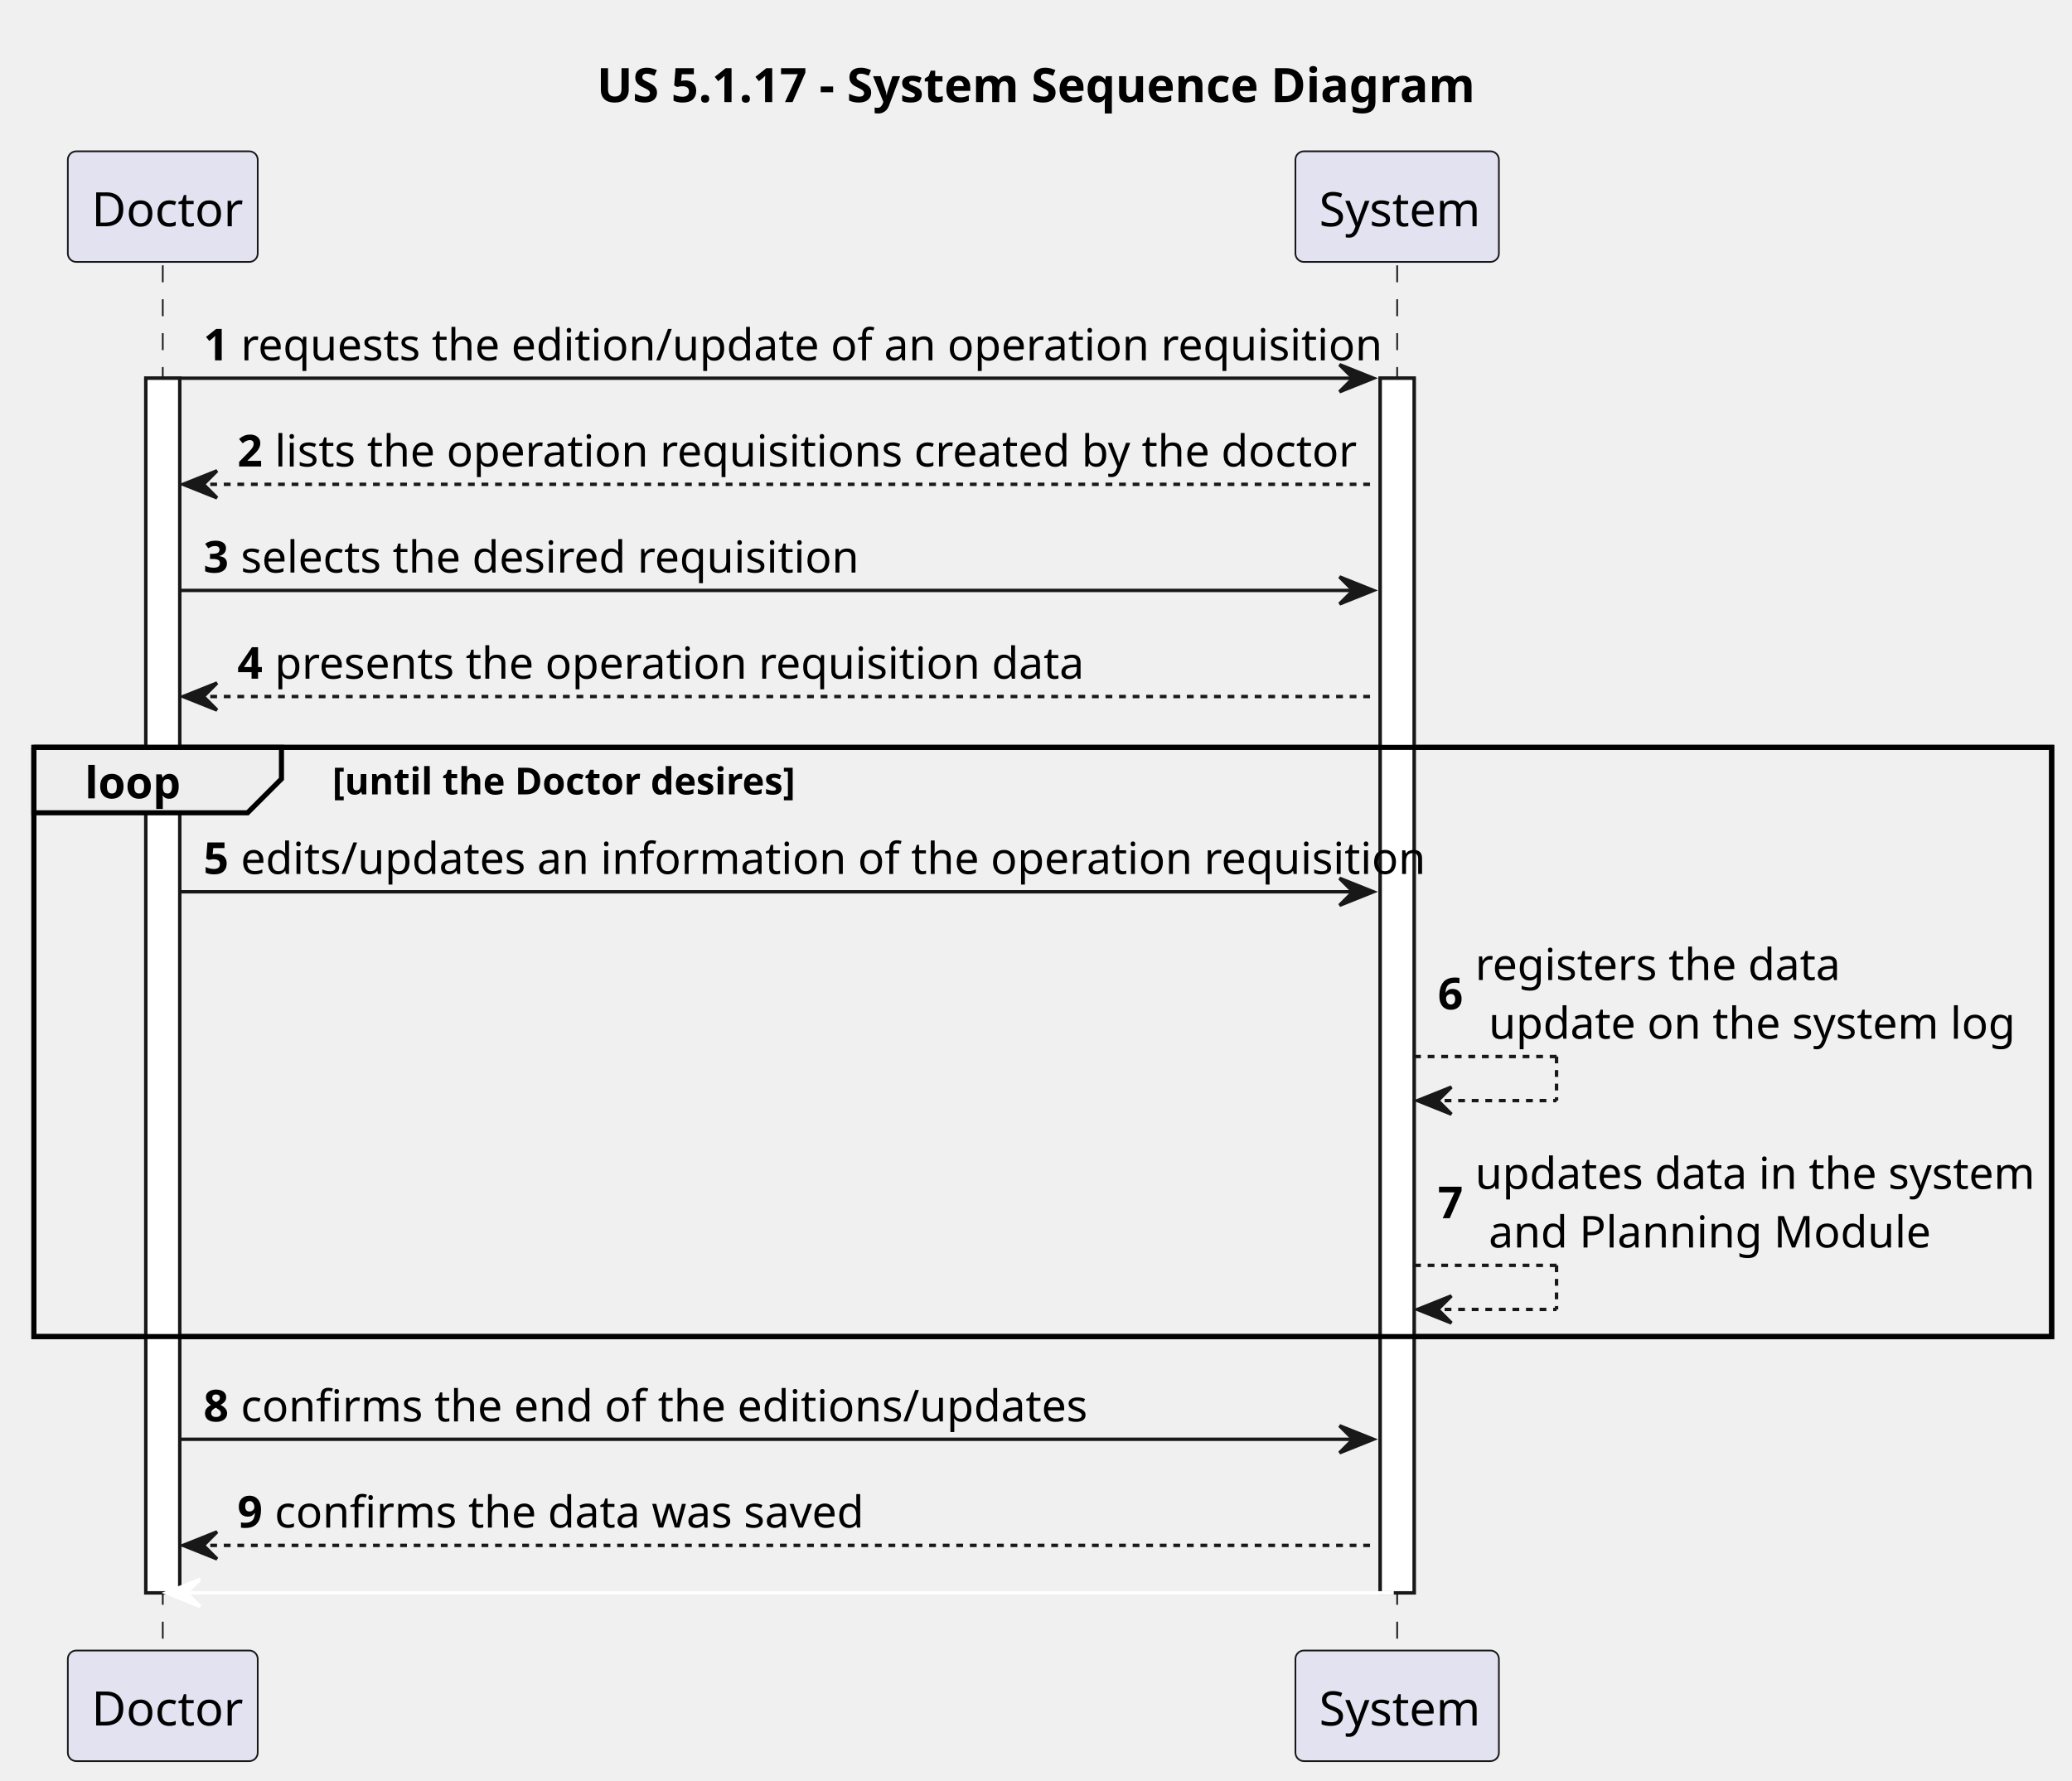
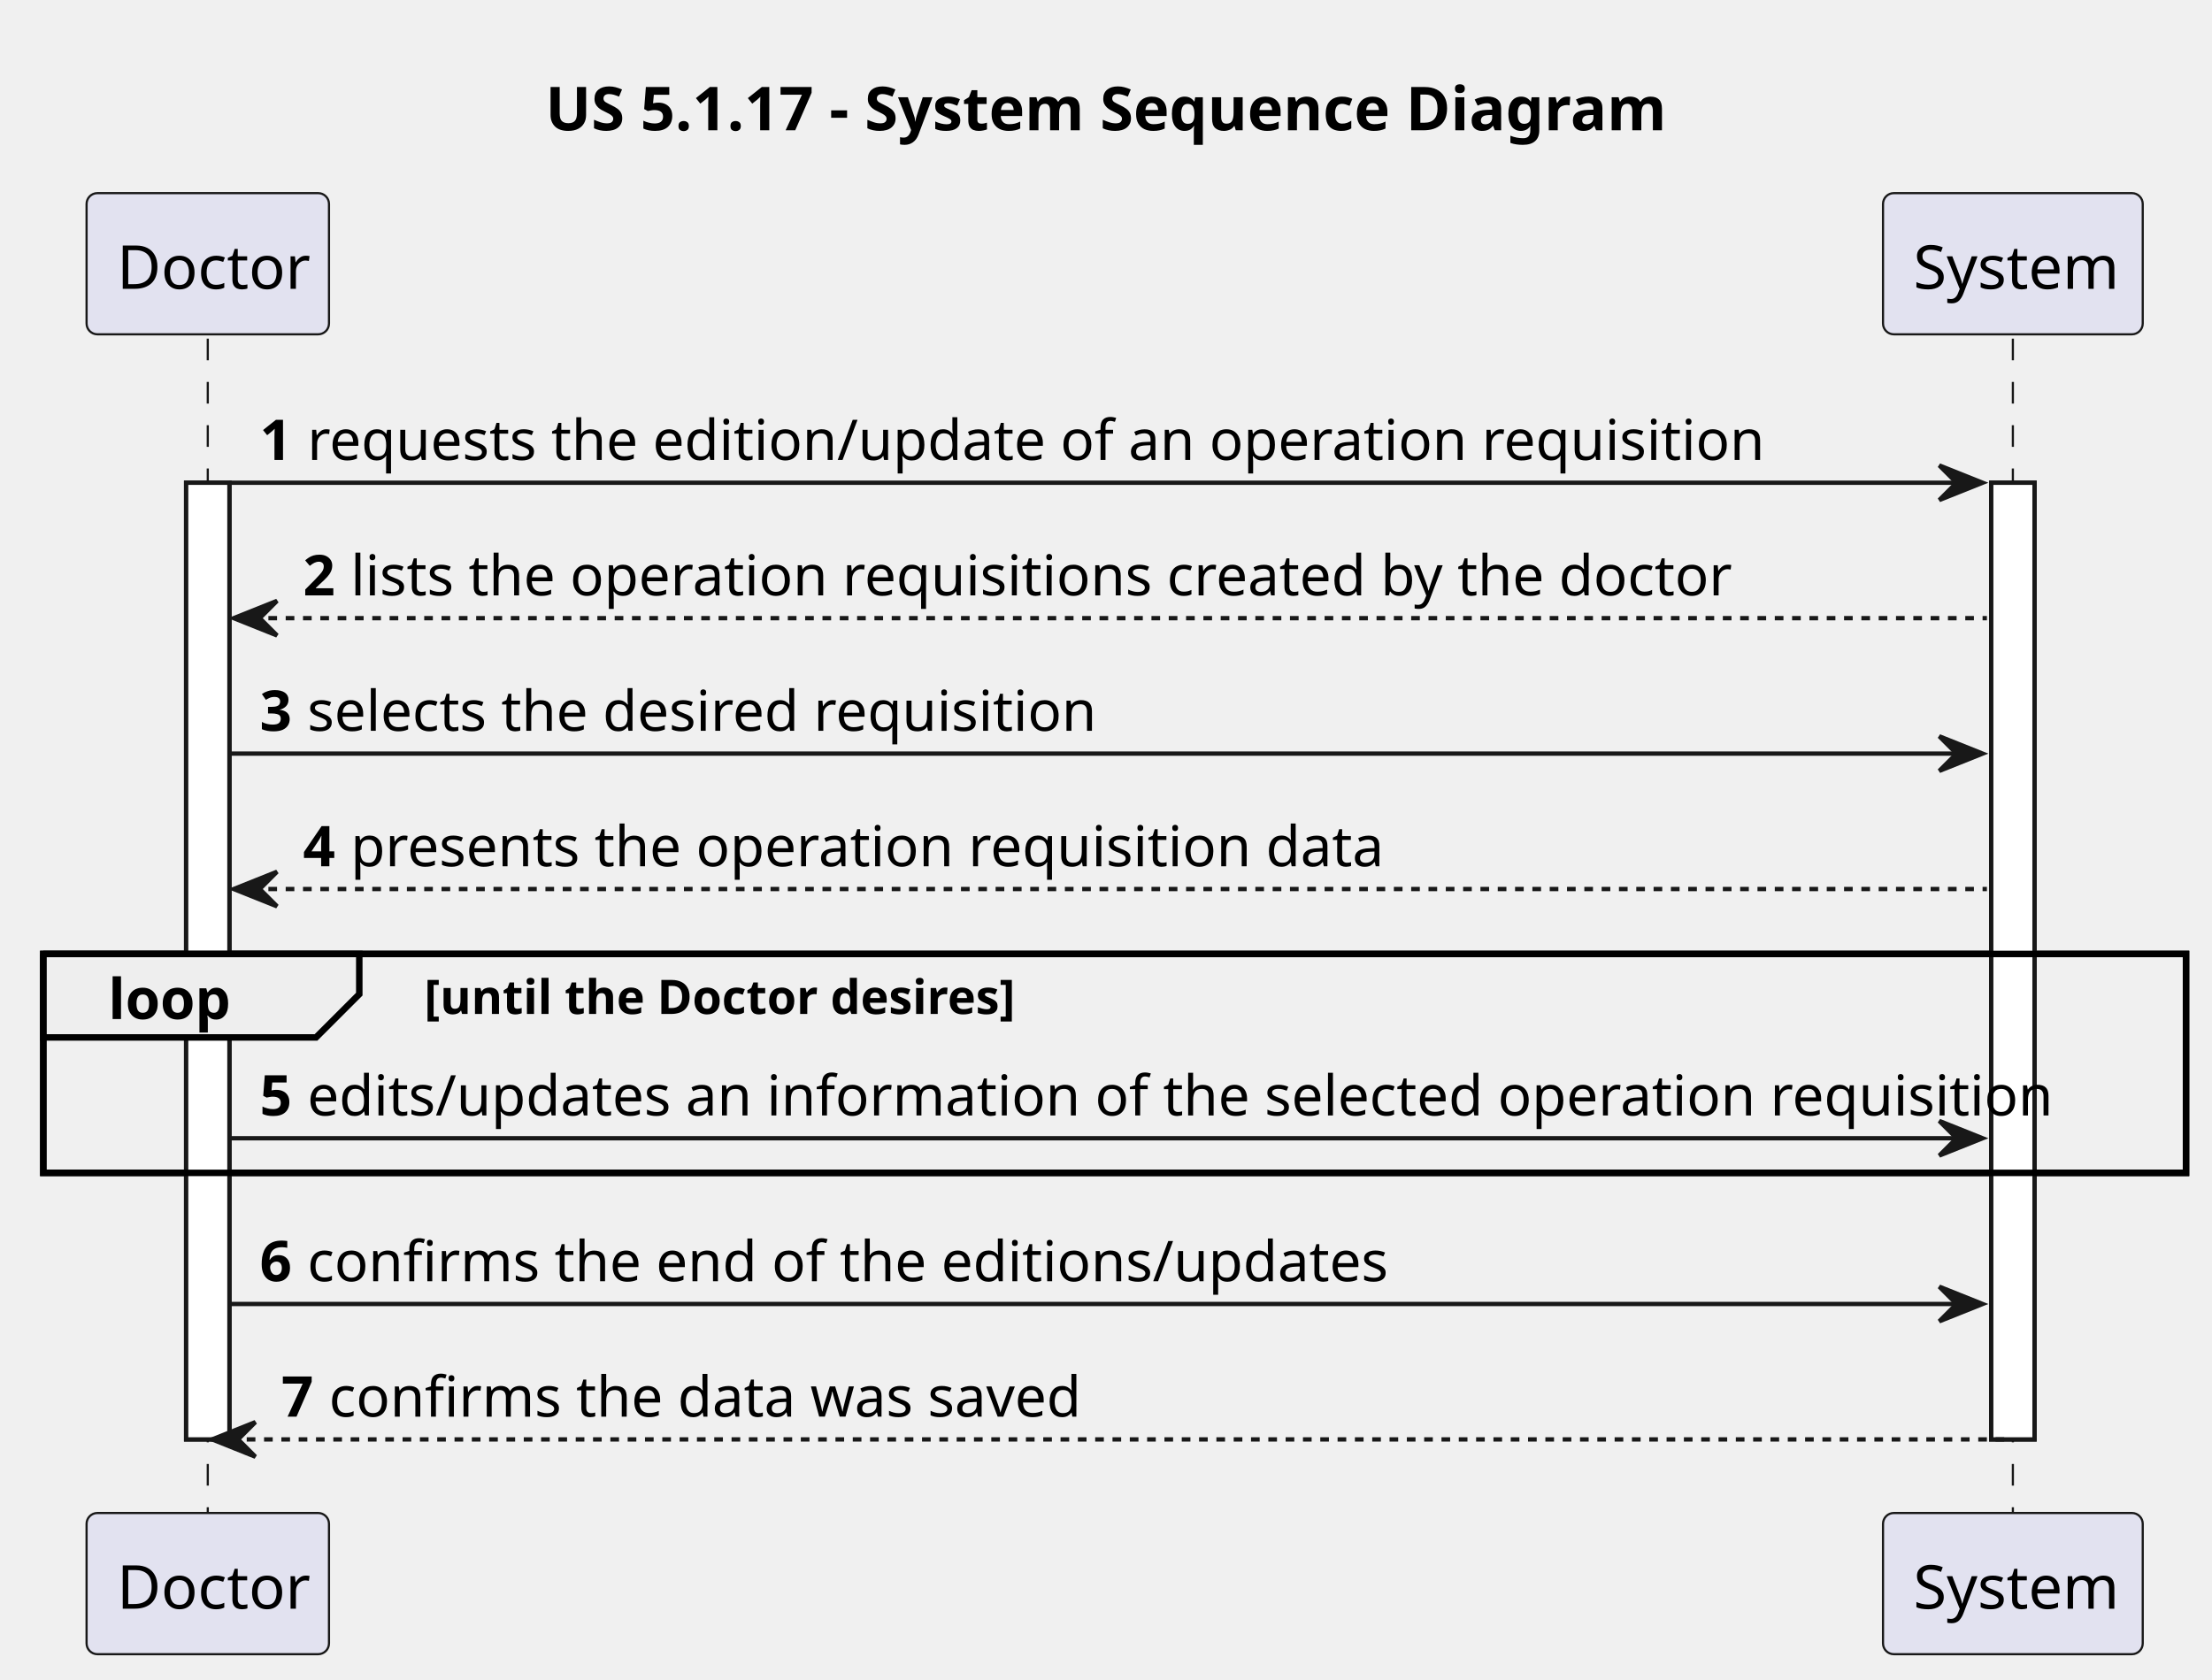
- <svg xmlns="http://www.w3.org/2000/svg" contentStyleType="text/css" height="525px" preserveAspectRatio="none" style="width:611px;height:525px;background:#FFFFFF;" version="1.1" viewBox="0 0 611 525" width="611px" zoomAndPan="magnify">
+ <svg xmlns="http://www.w3.org/2000/svg" contentStyleType="text/css" height="388px" preserveAspectRatio="none" style="width:511px;height:388px;background:#FFFFFF;" version="1.1" viewBox="0 0 511 388" width="511px" zoomAndPan="magnify">
  <defs />
  <g>
-     <text fill="#000000" font-family="sans-serif" font-size="14" font-weight="bold" lengthAdjust="spacing" textLength="262" x="176" y="30.107">US 5.1.17 - System Sequence Diagram</text>
-     <rect fill="#FFFFFF" height="358.201" style="stroke:#181818;stroke-width:1.0;" width="10" x="43" y="111.533" />
-     <rect fill="#FFFFFF" height="358.201" style="stroke:#181818;stroke-width:1.0;" width="10" x="407" y="111.533" />
-     <rect fill="none" height="173.746" style="stroke:#000000;stroke-width:1.5;" width="595" x="10" y="220.406" />
-     <line style="stroke:#181818;stroke-width:0.5;stroke-dasharray:5.0,5.0;" x1="48" x2="48" y1="78.242" y2="487.734" />
-     <line style="stroke:#181818;stroke-width:0.5;stroke-dasharray:5.0,5.0;" x1="412" x2="412" y1="78.242" y2="487.734" />
+     <text fill="#000000" font-family="sans-serif" font-size="14" font-weight="bold" lengthAdjust="spacing" textLength="262" x="126" y="30.107">US 5.1.17 - System Sequence Diagram</text>
+     <rect fill="#FFFFFF" height="221.037" style="stroke:#181818;stroke-width:1.0;" width="10" x="43" y="111.533" />
+     <rect fill="#FFFFFF" height="221.037" style="stroke:#181818;stroke-width:1.0;" width="10" x="460" y="111.533" />
+     <rect fill="none" height="50.582" style="stroke:#000000;stroke-width:1.5;" width="495" x="10" y="220.406" />
+     <line style="stroke:#181818;stroke-width:0.5;stroke-dasharray:5.0,5.0;" x1="48" x2="48" y1="78.242" y2="350.57" />
+     <line style="stroke:#181818;stroke-width:0.5;stroke-dasharray:5.0,5.0;" x1="465" x2="465" y1="78.242" y2="350.57" />
    <rect fill="#E2E2F0" height="32.621" rx="2.5" ry="2.5" style="stroke:#181818;stroke-width:0.5;" width="56" x="20" y="44.621" />
    <text fill="#000000" font-family="sans-serif" font-size="14" lengthAdjust="spacing" textLength="42" x="27" y="66.728">Doctor</text>
-     <rect fill="#E2E2F0" height="32.621" rx="2.5" ry="2.5" style="stroke:#181818;stroke-width:0.5;" width="56" x="20" y="486.734" />
-     <text fill="#000000" font-family="sans-serif" font-size="14" lengthAdjust="spacing" textLength="42" x="27" y="508.842">Doctor</text>
-     <rect fill="#E2E2F0" height="32.621" rx="2.5" ry="2.5" style="stroke:#181818;stroke-width:0.5;" width="60" x="382" y="44.621" />
-     <text fill="#000000" font-family="sans-serif" font-size="14" lengthAdjust="spacing" textLength="46" x="389" y="66.728">System</text>
-     <rect fill="#E2E2F0" height="32.621" rx="2.5" ry="2.5" style="stroke:#181818;stroke-width:0.5;" width="60" x="382" y="486.734" />
-     <text fill="#000000" font-family="sans-serif" font-size="14" lengthAdjust="spacing" textLength="46" x="389" y="508.842">System</text>
-     <rect fill="#FFFFFF" height="358.201" style="stroke:#181818;stroke-width:1.0;" width="10" x="43" y="111.533" />
-     <rect fill="#FFFFFF" height="358.201" style="stroke:#181818;stroke-width:1.0;" width="10" x="407" y="111.533" />
-     <polygon fill="#181818" points="395,107.533,405,111.533,395,115.533,399,111.533" style="stroke:#181818;stroke-width:1.0;" />
-     <line style="stroke:#181818;stroke-width:1.0;" x1="53" x2="401" y1="111.533" y2="111.533" />
+     <rect fill="#E2E2F0" height="32.621" rx="2.5" ry="2.5" style="stroke:#181818;stroke-width:0.5;" width="56" x="20" y="349.57" />
+     <text fill="#000000" font-family="sans-serif" font-size="14" lengthAdjust="spacing" textLength="42" x="27" y="371.678">Doctor</text>
+     <rect fill="#E2E2F0" height="32.621" rx="2.5" ry="2.5" style="stroke:#181818;stroke-width:0.5;" width="60" x="435" y="44.621" />
+     <text fill="#000000" font-family="sans-serif" font-size="14" lengthAdjust="spacing" textLength="46" x="442" y="66.728">System</text>
+     <rect fill="#E2E2F0" height="32.621" rx="2.5" ry="2.5" style="stroke:#181818;stroke-width:0.5;" width="60" x="435" y="349.57" />
+     <text fill="#000000" font-family="sans-serif" font-size="14" lengthAdjust="spacing" textLength="46" x="442" y="371.678">System</text>
+     <rect fill="#FFFFFF" height="221.037" style="stroke:#181818;stroke-width:1.0;" width="10" x="43" y="111.533" />
+     <rect fill="#FFFFFF" height="221.037" style="stroke:#181818;stroke-width:1.0;" width="10" x="460" y="111.533" />
+     <polygon fill="#181818" points="448,107.533,458,111.533,448,115.533,452,111.533" style="stroke:#181818;stroke-width:1.0;" />
+     <line style="stroke:#181818;stroke-width:1.0;" x1="53" x2="454" y1="111.533" y2="111.533" />
    <text fill="#000000" font-family="sans-serif" font-size="13" font-weight="bold" lengthAdjust="spacing" textLength="7" x="60" y="106.27">1</text>
    <text fill="#000000" font-family="sans-serif" font-size="13" lengthAdjust="spacing" textLength="309" x="71" y="106.27">requests the edition/update of an operation requisition</text>
    <polygon fill="#181818" points="64,138.824,54,142.824,64,146.824,60,142.824" style="stroke:#181818;stroke-width:1.0;" />
-     <line style="stroke:#181818;stroke-width:1.0;stroke-dasharray:2.0,2.0;" x1="58" x2="406" y1="142.824" y2="142.824" />
+     <line style="stroke:#181818;stroke-width:1.0;stroke-dasharray:2.0,2.0;" x1="58" x2="459" y1="142.824" y2="142.824" />
    <text fill="#000000" font-family="sans-serif" font-size="13" font-weight="bold" lengthAdjust="spacing" textLength="7" x="70" y="137.561">2</text>
    <text fill="#000000" font-family="sans-serif" font-size="13" lengthAdjust="spacing" textLength="300" x="81" y="137.561">lists the operation requisitions created by the doctor</text>
-     <polygon fill="#181818" points="395,170.115,405,174.115,395,178.115,399,174.115" style="stroke:#181818;stroke-width:1.0;" />
-     <line style="stroke:#181818;stroke-width:1.0;" x1="53" x2="401" y1="174.115" y2="174.115" />
+     <polygon fill="#181818" points="448,170.115,458,174.115,448,178.115,452,174.115" style="stroke:#181818;stroke-width:1.0;" />
+     <line style="stroke:#181818;stroke-width:1.0;" x1="53" x2="454" y1="174.115" y2="174.115" />
    <text fill="#000000" font-family="sans-serif" font-size="13" font-weight="bold" lengthAdjust="spacing" textLength="7" x="60" y="168.852">3</text>
    <text fill="#000000" font-family="sans-serif" font-size="13" lengthAdjust="spacing" textLength="173" x="71" y="168.852">selects the desired requisition</text>
    <polygon fill="#181818" points="64,201.406,54,205.406,64,209.406,60,205.406" style="stroke:#181818;stroke-width:1.0;" />
-     <line style="stroke:#181818;stroke-width:1.0;stroke-dasharray:2.0,2.0;" x1="58" x2="406" y1="205.406" y2="205.406" />
+     <line style="stroke:#181818;stroke-width:1.0;stroke-dasharray:2.0,2.0;" x1="58" x2="459" y1="205.406" y2="205.406" />
    <text fill="#000000" font-family="sans-serif" font-size="13" font-weight="bold" lengthAdjust="spacing" textLength="7" x="70" y="200.144">4</text>
    <text fill="#000000" font-family="sans-serif" font-size="13" lengthAdjust="spacing" textLength="221" x="81" y="200.144">presents the operation requisition data</text>
    <path d="M10,220.406 L83,220.406 L83,229.697 L73,239.697 L10,239.697 L10,220.406 " fill="#EEEEEE" style="stroke:#000000;stroke-width:1.5;" />
-     <rect fill="none" height="173.746" style="stroke:#000000;stroke-width:1.5;" width="595" x="10" y="220.406" />
+     <rect fill="none" height="50.582" style="stroke:#000000;stroke-width:1.5;" width="495" x="10" y="220.406" />
    <text fill="#000000" font-family="sans-serif" font-size="13" font-weight="bold" lengthAdjust="spacing" textLength="28" x="25" y="235.435">loop</text>
    <text fill="#000000" font-family="sans-serif" font-size="11" font-weight="bold" lengthAdjust="spacing" textLength="138" x="98" y="234.276">[until the Doctor desires]</text>
-     <polygon fill="#181818" points="395,258.988,405,262.988,395,266.988,399,262.988" style="stroke:#181818;stroke-width:1.0;" />
-     <line style="stroke:#181818;stroke-width:1.0;" x1="53" x2="401" y1="262.988" y2="262.988" />
+     <polygon fill="#181818" points="448,258.988,458,262.988,448,266.988,452,262.988" style="stroke:#181818;stroke-width:1.0;" />
+     <line style="stroke:#181818;stroke-width:1.0;" x1="53" x2="454" y1="262.988" y2="262.988" />
    <text fill="#000000" font-family="sans-serif" font-size="13" font-weight="bold" lengthAdjust="spacing" textLength="7" x="60" y="257.726">5</text>
-     <text fill="#000000" font-family="sans-serif" font-size="13" lengthAdjust="spacing" textLength="319" x="71" y="257.726">edits/updates an information of the operation requisition</text>
-     <line style="stroke:#181818;stroke-width:1.0;stroke-dasharray:2.0,2.0;" x1="417" x2="459" y1="311.57" y2="311.57" />
-     <line style="stroke:#181818;stroke-width:1.0;stroke-dasharray:2.0,2.0;" x1="459" x2="459" y1="311.57" y2="324.57" />
-     <line style="stroke:#181818;stroke-width:1.0;stroke-dasharray:2.0,2.0;" x1="418" x2="459" y1="324.57" y2="324.57" />
-     <polygon fill="#181818" points="428,320.57,418,324.57,428,328.57,424,324.57" style="stroke:#181818;stroke-width:1.0;" />
-     <text fill="#000000" font-family="sans-serif" font-size="13" font-weight="bold" lengthAdjust="spacing" textLength="7" x="424" y="297.662">6</text>
-     <text fill="#000000" font-family="sans-serif" font-size="13" lengthAdjust="spacing" textLength="101" x="435" y="289.017">registers the data</text>
-     <text fill="#000000" font-family="sans-serif" font-size="13" lengthAdjust="spacing" textLength="147" x="439" y="306.308">update on the system log</text>
-     <line style="stroke:#181818;stroke-width:1.0;stroke-dasharray:2.0,2.0;" x1="417" x2="459" y1="373.152" y2="373.152" />
-     <line style="stroke:#181818;stroke-width:1.0;stroke-dasharray:2.0,2.0;" x1="459" x2="459" y1="373.152" y2="386.152" />
-     <line style="stroke:#181818;stroke-width:1.0;stroke-dasharray:2.0,2.0;" x1="418" x2="459" y1="386.152" y2="386.152" />
-     <polygon fill="#181818" points="428,382.152,418,386.152,428,390.152,424,386.152" style="stroke:#181818;stroke-width:1.0;" />
-     <text fill="#000000" font-family="sans-serif" font-size="13" font-weight="bold" lengthAdjust="spacing" textLength="7" x="424" y="359.244">7</text>
-     <text fill="#000000" font-family="sans-serif" font-size="13" lengthAdjust="spacing" textLength="158" x="435" y="350.599">updates data in the system</text>
-     <text fill="#000000" font-family="sans-serif" font-size="13" lengthAdjust="spacing" textLength="121" x="439" y="367.89">and Planning Module</text>
-     <polygon fill="#181818" points="395,420.443,405,424.443,395,428.443,399,424.443" style="stroke:#181818;stroke-width:1.0;" />
-     <line style="stroke:#181818;stroke-width:1.0;" x1="53" x2="401" y1="424.443" y2="424.443" />
-     <text fill="#000000" font-family="sans-serif" font-size="13" font-weight="bold" lengthAdjust="spacing" textLength="7" x="60" y="419.181">8</text>
-     <text fill="#000000" font-family="sans-serif" font-size="13" lengthAdjust="spacing" textLength="231" x="71" y="419.181">confirms the end of the editions/updates</text>
-     <polygon fill="#181818" points="64,451.734,54,455.734,64,459.734,60,455.734" style="stroke:#181818;stroke-width:1.0;" />
-     <line style="stroke:#181818;stroke-width:1.0;stroke-dasharray:2.0,2.0;" x1="58" x2="406" y1="455.734" y2="455.734" />
-     <text fill="#000000" font-family="sans-serif" font-size="13" font-weight="bold" lengthAdjust="spacing" textLength="7" x="70" y="450.472">9</text>
-     <text fill="#000000" font-family="sans-serif" font-size="13" lengthAdjust="spacing" textLength="164" x="81" y="450.472">confirms the data was saved</text>
-     <polygon fill="#FFFFFF" points="59,465.734,49,469.734,59,473.734,55,469.734" style="stroke:#FFFFFF;stroke-width:1.0;" />
-     <line style="stroke:#FFFFFF;stroke-width:1.0;" x1="53" x2="411" y1="469.734" y2="469.734" />
+     <text fill="#000000" font-family="sans-serif" font-size="13" lengthAdjust="spacing" textLength="372" x="71" y="257.726">edits/updates an information of the selected operation requisition</text>
+     <polygon fill="#181818" points="448,297.279,458,301.279,448,305.279,452,301.279" style="stroke:#181818;stroke-width:1.0;" />
+     <line style="stroke:#181818;stroke-width:1.0;" x1="53" x2="454" y1="301.279" y2="301.279" />
+     <text fill="#000000" font-family="sans-serif" font-size="13" font-weight="bold" lengthAdjust="spacing" textLength="7" x="60" y="296.017">6</text>
+     <text fill="#000000" font-family="sans-serif" font-size="13" lengthAdjust="spacing" textLength="231" x="71" y="296.017">confirms the end of the editions/updates</text>
+     <polygon fill="#181818" points="59,328.57,49,332.57,59,336.57,55,332.57" style="stroke:#181818;stroke-width:1.0;" />
+     <line style="stroke:#181818;stroke-width:1.0;stroke-dasharray:2.0,2.0;" x1="53" x2="464" y1="332.57" y2="332.57" />
+     <text fill="#000000" font-family="sans-serif" font-size="13" font-weight="bold" lengthAdjust="spacing" textLength="7" x="65" y="327.308">7</text>
+     <text fill="#000000" font-family="sans-serif" font-size="13" lengthAdjust="spacing" textLength="164" x="76" y="327.308">confirms the data was saved</text>
  </g>
</svg>
